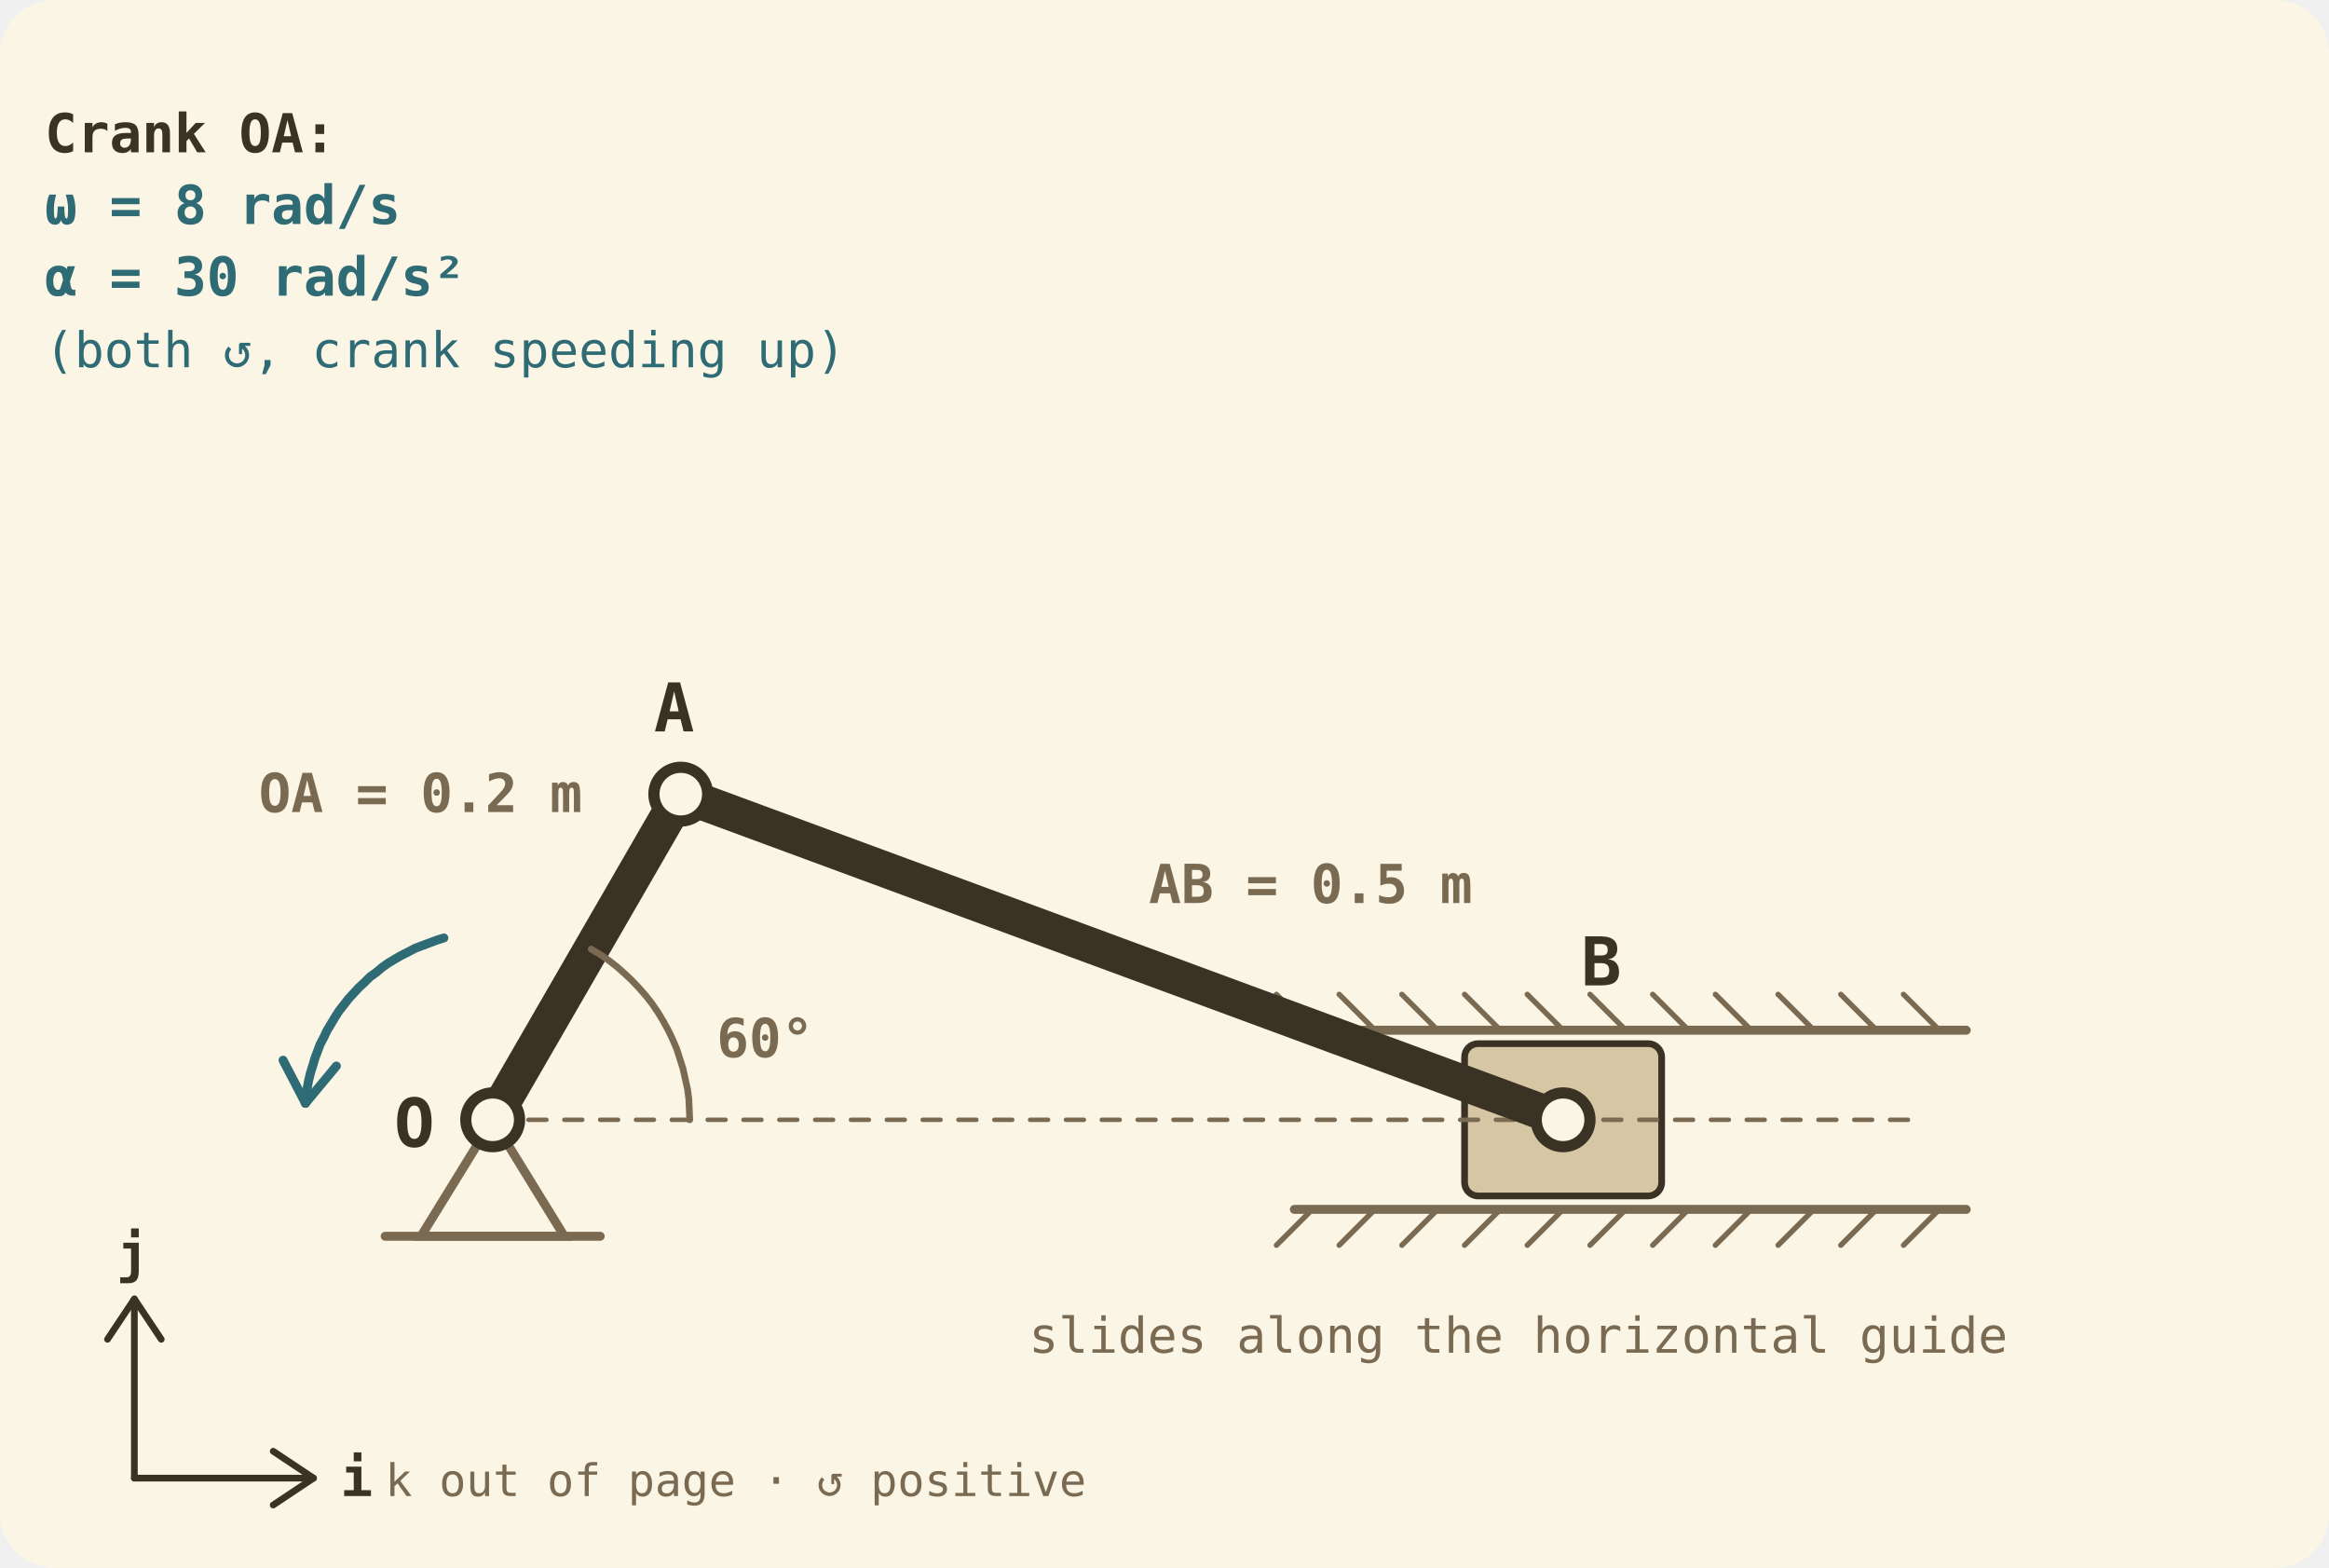
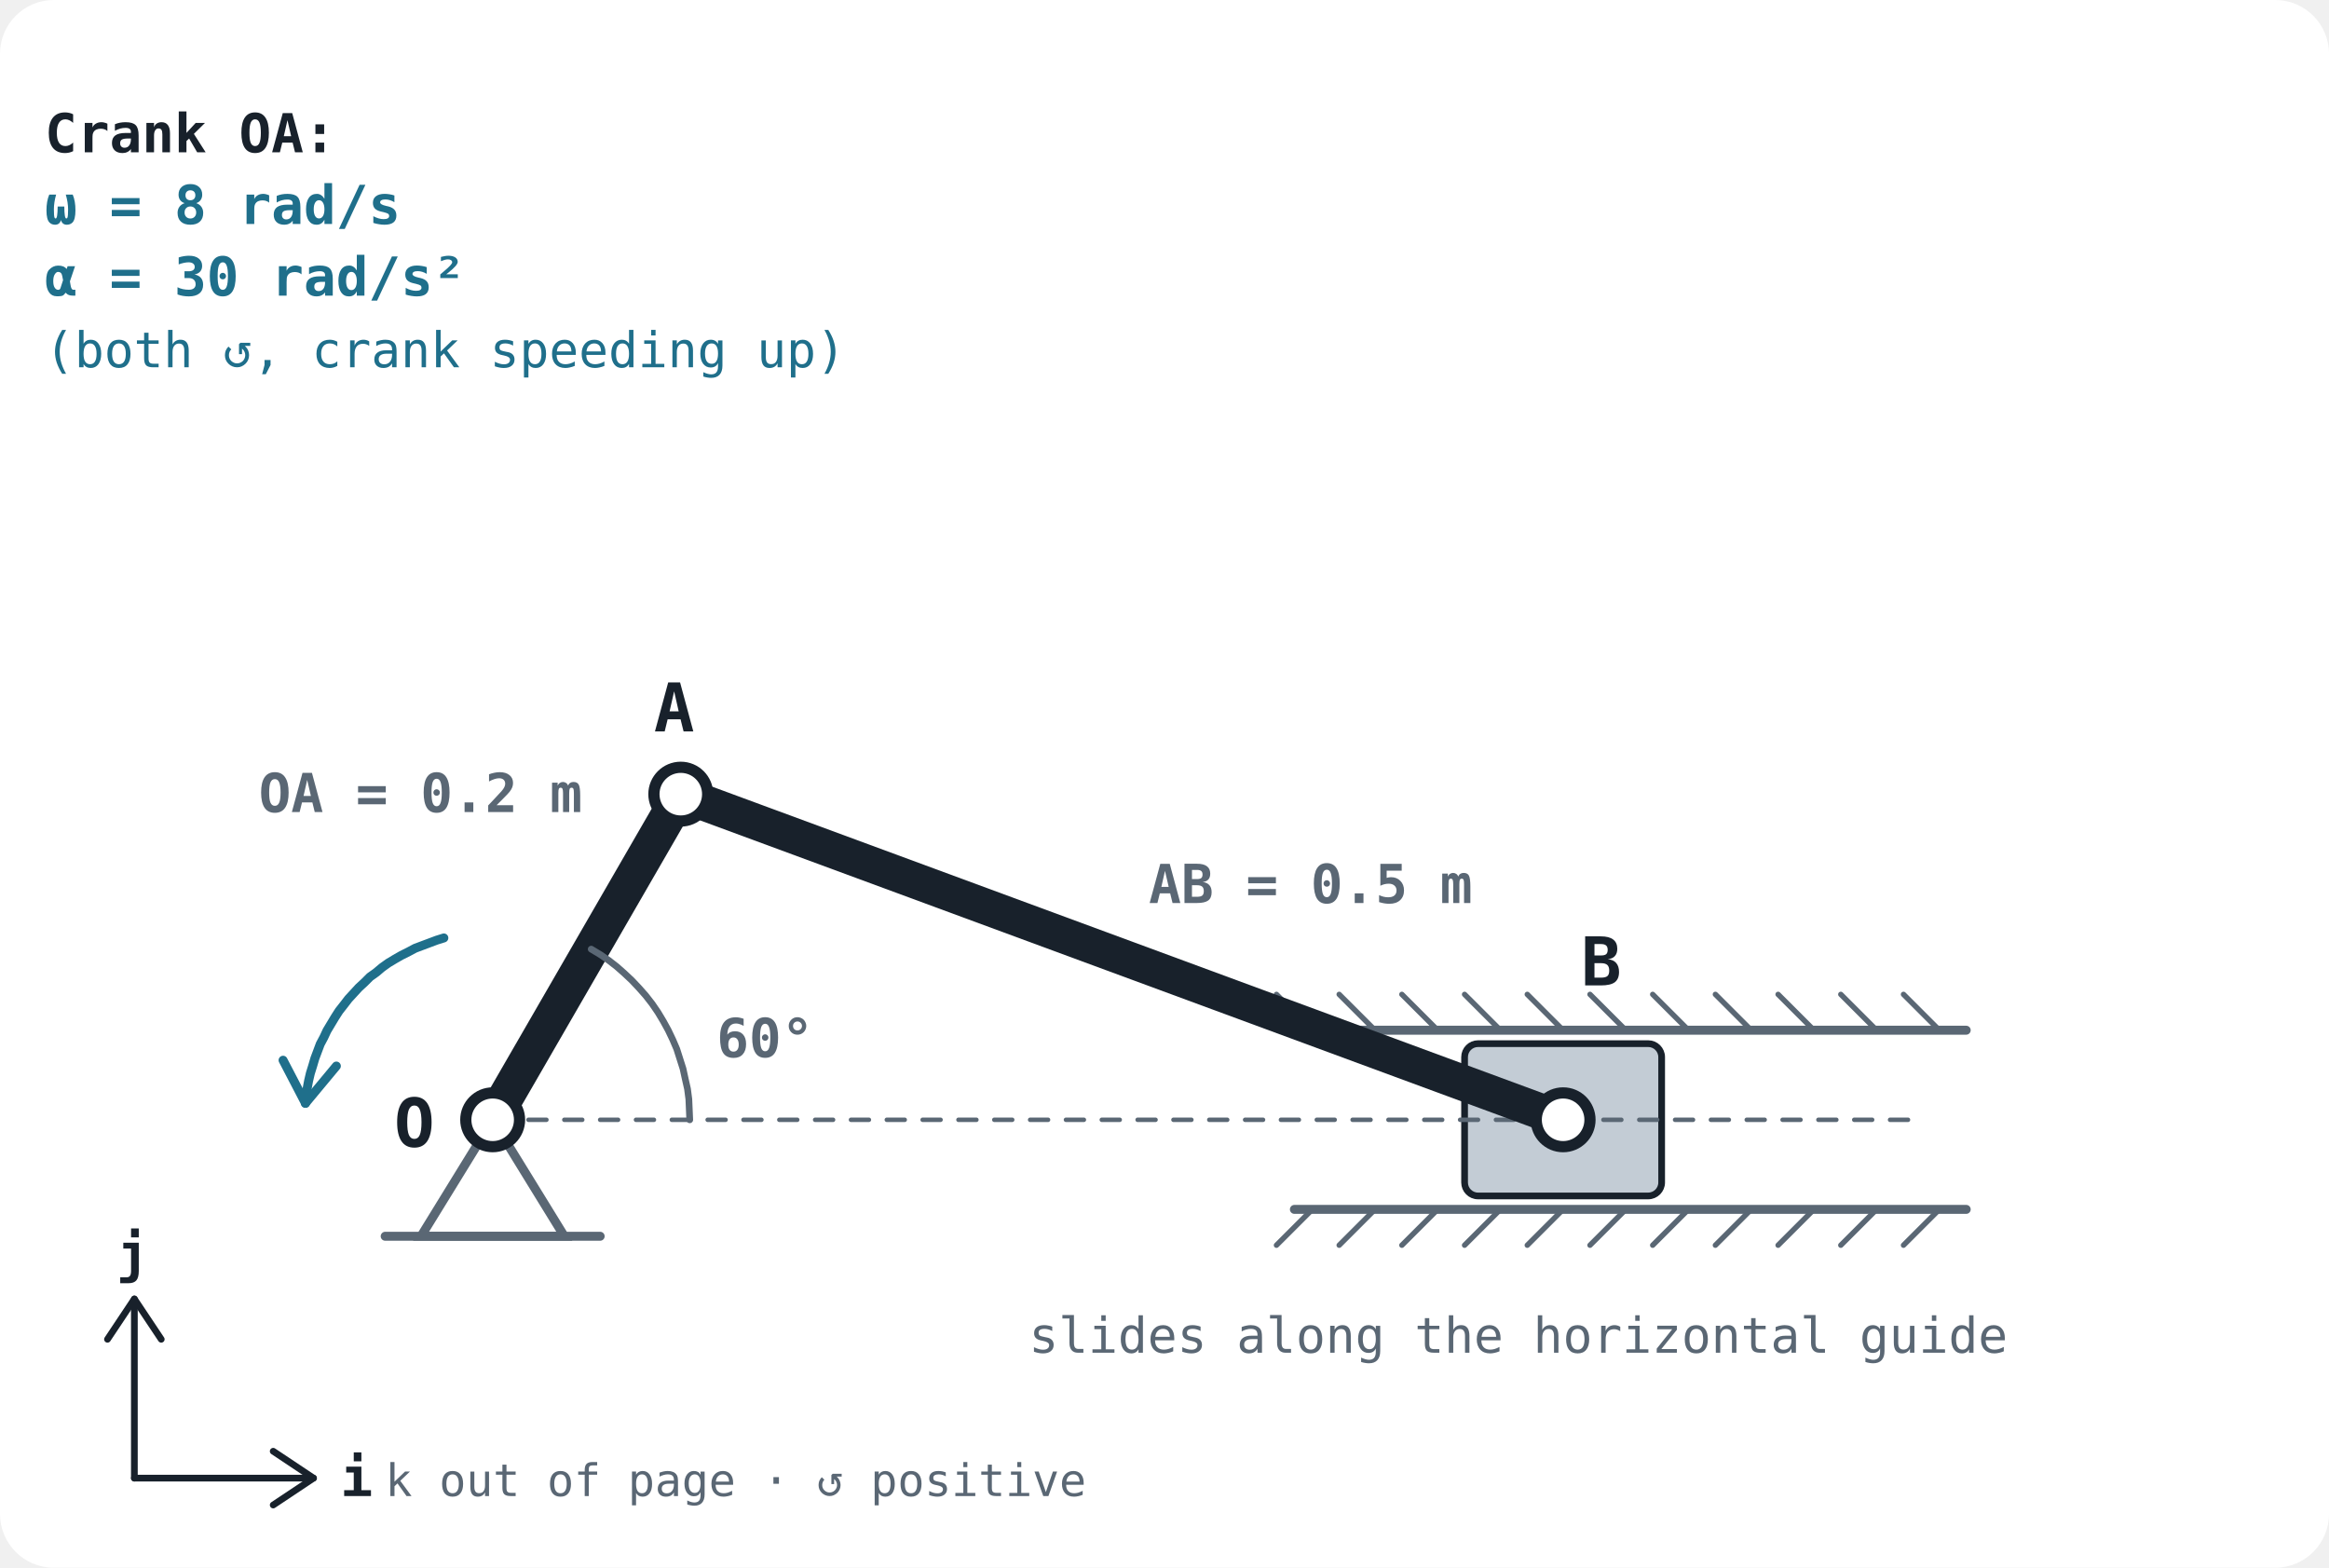
<svg xmlns="http://www.w3.org/2000/svg" viewBox="0 0 520 350" width="520" height="350">
-   <rect width="520" height="350" rx="12" fill="#fbf5e6" />
-   <polyline points="289.0,270.0 439.0,270.0" fill="none" stroke="#7a6a52" stroke-width="2" stroke-linecap="round" stroke-linejoin="round" />
-   <polyline points="289.0,230.0 439.0,230.0" fill="none" stroke="#7a6a52" stroke-width="2" stroke-linecap="round" stroke-linejoin="round" />
-   <polyline points="293.0,270.0 285.0,278.0" fill="none" stroke="#7a6a52" stroke-width="1.2" stroke-linecap="round" stroke-linejoin="round" />
-   <polyline points="293.0,230.0 285.0,222.0" fill="none" stroke="#7a6a52" stroke-width="1.2" stroke-linecap="round" stroke-linejoin="round" />
-   <polyline points="307.0,270.0 299.0,278.0" fill="none" stroke="#7a6a52" stroke-width="1.2" stroke-linecap="round" stroke-linejoin="round" />
-   <polyline points="307.0,230.0 299.0,222.0" fill="none" stroke="#7a6a52" stroke-width="1.2" stroke-linecap="round" stroke-linejoin="round" />
-   <polyline points="321.0,270.0 313.0,278.0" fill="none" stroke="#7a6a52" stroke-width="1.2" stroke-linecap="round" stroke-linejoin="round" />
-   <polyline points="321.0,230.0 313.0,222.0" fill="none" stroke="#7a6a52" stroke-width="1.2" stroke-linecap="round" stroke-linejoin="round" />
-   <polyline points="335.0,270.0 327.0,278.0" fill="none" stroke="#7a6a52" stroke-width="1.2" stroke-linecap="round" stroke-linejoin="round" />
-   <polyline points="335.0,230.0 327.0,222.0" fill="none" stroke="#7a6a52" stroke-width="1.2" stroke-linecap="round" stroke-linejoin="round" />
-   <polyline points="349.0,270.0 341.0,278.0" fill="none" stroke="#7a6a52" stroke-width="1.2" stroke-linecap="round" stroke-linejoin="round" />
-   <polyline points="349.0,230.0 341.0,222.0" fill="none" stroke="#7a6a52" stroke-width="1.2" stroke-linecap="round" stroke-linejoin="round" />
-   <polyline points="363.0,270.0 355.0,278.0" fill="none" stroke="#7a6a52" stroke-width="1.2" stroke-linecap="round" stroke-linejoin="round" />
-   <polyline points="363.0,230.0 355.0,222.0" fill="none" stroke="#7a6a52" stroke-width="1.2" stroke-linecap="round" stroke-linejoin="round" />
-   <polyline points="377.0,270.0 369.0,278.0" fill="none" stroke="#7a6a52" stroke-width="1.2" stroke-linecap="round" stroke-linejoin="round" />
-   <polyline points="377.0,230.0 369.0,222.0" fill="none" stroke="#7a6a52" stroke-width="1.2" stroke-linecap="round" stroke-linejoin="round" />
-   <polyline points="391.0,270.0 383.0,278.0" fill="none" stroke="#7a6a52" stroke-width="1.2" stroke-linecap="round" stroke-linejoin="round" />
-   <polyline points="391.0,230.0 383.0,222.0" fill="none" stroke="#7a6a52" stroke-width="1.2" stroke-linecap="round" stroke-linejoin="round" />
-   <polyline points="405.0,270.0 397.0,278.0" fill="none" stroke="#7a6a52" stroke-width="1.2" stroke-linecap="round" stroke-linejoin="round" />
-   <polyline points="405.0,230.0 397.0,222.0" fill="none" stroke="#7a6a52" stroke-width="1.2" stroke-linecap="round" stroke-linejoin="round" />
-   <polyline points="419.0,270.0 411.0,278.0" fill="none" stroke="#7a6a52" stroke-width="1.2" stroke-linecap="round" stroke-linejoin="round" />
-   <polyline points="419.0,230.0 411.0,222.0" fill="none" stroke="#7a6a52" stroke-width="1.2" stroke-linecap="round" stroke-linejoin="round" />
-   <polyline points="433.0,270.0 425.0,278.0" fill="none" stroke="#7a6a52" stroke-width="1.2" stroke-linecap="round" stroke-linejoin="round" />
-   <polyline points="433.0,230.0 425.0,222.0" fill="none" stroke="#7a6a52" stroke-width="1.2" stroke-linecap="round" stroke-linejoin="round" />
-   <rect x="327.0" y="233.0" width="44" height="34" rx="3" fill="#d6c6a4" stroke="#3b3226" stroke-width="1.5" />
-   <polygon points="110,250 94,276 126,276" fill="#fbf5e6" stroke="#7a6a52" stroke-width="2" />
-   <polyline points="86.0,276.0 134.0,276.0" fill="none" stroke="#7a6a52" stroke-width="2" stroke-linecap="round" stroke-linejoin="round" />
-   <polyline points="110.0,250.0 429.0,250.0" fill="none" stroke="#7a6a52" stroke-width="1" stroke-linecap="round" stroke-linejoin="round" stroke-dasharray="4 4" />
-   <polyline points="110.0,250.0 152.0,177.3" fill="none" stroke="#3b3226" stroke-width="8" stroke-linecap="round" stroke-linejoin="round" />
-   <polyline points="152.0,177.3 349.0,250.0" fill="none" stroke="#3b3226" stroke-width="8" stroke-linecap="round" stroke-linejoin="round" />
-   <circle cx="110.0" cy="250.0" r="6" fill="#fbf5e6" stroke="#3b3226" stroke-width="2.5" />
-   <circle cx="152.0" cy="177.3" r="6" fill="#fbf5e6" stroke="#3b3226" stroke-width="2.5" />
-   <circle cx="349.0" cy="250.0" r="6" fill="#fbf5e6" stroke="#3b3226" stroke-width="2.5" />
-   <text x="88.0" y="256.0" font-family="JetBrains Mono, monospace" font-size="15" font-weight="600" fill="#3b3226" text-anchor="start">O</text>
-   <text x="146.0" y="163.3" font-family="JetBrains Mono, monospace" font-size="15" font-weight="600" fill="#3b3226" text-anchor="start">A</text>
-   <text x="353.0" y="220.0" font-family="JetBrains Mono, monospace" font-size="15" font-weight="600" fill="#3b3226" text-anchor="start">B</text>
-   <polyline points="154.0,250.0 153.9,247.7 153.8,245.4 153.5,243.1 153.0,240.9 152.5,238.6 151.8,236.4 151.1,234.2 150.2,232.1 149.2,230.0 148.1,228.0 146.9,226.0 145.6,224.1 144.2,222.3 142.7,220.6 141.1,218.9 139.4,217.3 137.7,215.8 135.9,214.4 134.0,213.1 132.0,211.9" fill="none" stroke="#7a6a52" stroke-width="1.5" stroke-linecap="round" stroke-linejoin="round" />
-   <text x="160.0" y="236.0" font-family="JetBrains Mono, monospace" font-size="12" font-weight="600" fill="#7a6a52" text-anchor="start">60°</text>
-   <polyline points="99.1,209.4 97.5,209.9 95.9,210.5 94.3,211.1 92.7,211.7 91.2,212.5 89.6,213.3 88.2,214.1 86.7,215.0 85.3,216.0 84.0,217.1 82.6,218.1 81.4,219.3 80.1,220.5 79.0,221.7 77.8,223.0 76.8,224.3 75.7,225.7 74.8,227.1 73.9,228.6 73.0,230.1 72.3,231.6 71.5,233.1 70.9,234.7 70.3,236.3 69.8,238.0 69.3,239.6 68.9,241.3 68.6,242.9 68.3,244.6 68.2,246.3" fill="none" stroke="#2f6b74" stroke-width="2" stroke-linecap="round" stroke-linejoin="round" />
-   <polyline points="68.3,244.6 68.2,246.3" fill="none" stroke="#2f6b74" stroke-width="2" stroke-linecap="round" stroke-linejoin="round" />
-   <polyline points="63.2,236.7 68.2,246.3 75.1,238.0" fill="none" stroke="#2f6b74" stroke-width="2" stroke-linecap="round" stroke-linejoin="round" />
-   <text x="10.0" y="34.0" font-family="JetBrains Mono, monospace" font-size="12" font-weight="600" fill="#3b3226" text-anchor="start">Crank OA:</text>
-   <text x="10.0" y="50.0" font-family="JetBrains Mono, monospace" font-size="12" font-weight="600" fill="#2f6b74" text-anchor="start">ω = 8 rad/s</text>
-   <text x="10.0" y="66.0" font-family="JetBrains Mono, monospace" font-size="12" font-weight="600" fill="#2f6b74" text-anchor="start">α = 30 rad/s²</text>
-   <text x="10.0" y="82.0" font-family="JetBrains Mono, monospace" font-size="11" font-weight="400" fill="#2f6b74" text-anchor="start">(both ↺, crank speeding up)</text>
-   <text x="130.0" y="181.3" font-family="JetBrains Mono, monospace" font-size="12" font-weight="600" fill="#7a6a52" text-anchor="end">OA = 0.2 m</text>
-   <text x="256.5" y="201.6" font-family="JetBrains Mono, monospace" font-size="12" font-weight="600" fill="#7a6a52" text-anchor="start">AB = 0.5 m</text>
-   <text x="339.0" y="302.0" font-family="JetBrains Mono, monospace" font-size="11" font-weight="400" fill="#7a6a52" text-anchor="middle">slides along the horizontal guide</text>
-   <polyline points="30.0,330.0 70.0,330.0" fill="none" stroke="#3b3226" stroke-width="1.5" stroke-linecap="round" stroke-linejoin="round" />
-   <polyline points="61.0,336.0 70.0,330.0 61.0,324.0" fill="none" stroke="#3b3226" stroke-width="1.5" stroke-linecap="round" stroke-linejoin="round" />
-   <polyline points="30.0,330.0 30.0,290.0" fill="none" stroke="#3b3226" stroke-width="1.5" stroke-linecap="round" stroke-linejoin="round" />
-   <polyline points="36.0,299.0 30.0,290.0 24.0,299.0" fill="none" stroke="#3b3226" stroke-width="1.5" stroke-linecap="round" stroke-linejoin="round" />
-   <text x="76.0" y="334.0" font-family="JetBrains Mono, monospace" font-size="12" font-weight="600" fill="#3b3226" text-anchor="start">i</text>
-   <text x="26.0" y="284.0" font-family="JetBrains Mono, monospace" font-size="12" font-weight="600" fill="#3b3226" text-anchor="start">j</text>
-   <text x="86.0" y="334.0" font-family="JetBrains Mono, monospace" font-size="10" font-weight="400" fill="#7a6a52" text-anchor="start">k out of page · ↺ positive</text>
+   <rect width="520" height="350" rx="12" fill="#ffffff" />
+   <polyline points="289.0,270.0 439.0,270.0" fill="none" stroke="#5a6774" stroke-width="2" stroke-linecap="round" stroke-linejoin="round" />
+   <polyline points="289.0,230.0 439.0,230.0" fill="none" stroke="#5a6774" stroke-width="2" stroke-linecap="round" stroke-linejoin="round" />
+   <polyline points="293.0,270.0 285.0,278.0" fill="none" stroke="#5a6774" stroke-width="1.2" stroke-linecap="round" stroke-linejoin="round" />
+   <polyline points="293.0,230.0 285.0,222.0" fill="none" stroke="#5a6774" stroke-width="1.2" stroke-linecap="round" stroke-linejoin="round" />
+   <polyline points="307.0,270.0 299.0,278.0" fill="none" stroke="#5a6774" stroke-width="1.2" stroke-linecap="round" stroke-linejoin="round" />
+   <polyline points="307.0,230.0 299.0,222.0" fill="none" stroke="#5a6774" stroke-width="1.2" stroke-linecap="round" stroke-linejoin="round" />
+   <polyline points="321.0,270.0 313.0,278.0" fill="none" stroke="#5a6774" stroke-width="1.2" stroke-linecap="round" stroke-linejoin="round" />
+   <polyline points="321.0,230.0 313.0,222.0" fill="none" stroke="#5a6774" stroke-width="1.2" stroke-linecap="round" stroke-linejoin="round" />
+   <polyline points="335.0,270.0 327.0,278.0" fill="none" stroke="#5a6774" stroke-width="1.2" stroke-linecap="round" stroke-linejoin="round" />
+   <polyline points="335.0,230.0 327.0,222.0" fill="none" stroke="#5a6774" stroke-width="1.2" stroke-linecap="round" stroke-linejoin="round" />
+   <polyline points="349.0,270.0 341.0,278.0" fill="none" stroke="#5a6774" stroke-width="1.2" stroke-linecap="round" stroke-linejoin="round" />
+   <polyline points="349.0,230.0 341.0,222.0" fill="none" stroke="#5a6774" stroke-width="1.2" stroke-linecap="round" stroke-linejoin="round" />
+   <polyline points="363.0,270.0 355.0,278.0" fill="none" stroke="#5a6774" stroke-width="1.2" stroke-linecap="round" stroke-linejoin="round" />
+   <polyline points="363.0,230.0 355.0,222.0" fill="none" stroke="#5a6774" stroke-width="1.2" stroke-linecap="round" stroke-linejoin="round" />
+   <polyline points="377.0,270.0 369.0,278.0" fill="none" stroke="#5a6774" stroke-width="1.2" stroke-linecap="round" stroke-linejoin="round" />
+   <polyline points="377.0,230.0 369.0,222.0" fill="none" stroke="#5a6774" stroke-width="1.2" stroke-linecap="round" stroke-linejoin="round" />
+   <polyline points="391.0,270.0 383.0,278.0" fill="none" stroke="#5a6774" stroke-width="1.2" stroke-linecap="round" stroke-linejoin="round" />
+   <polyline points="391.0,230.0 383.0,222.0" fill="none" stroke="#5a6774" stroke-width="1.2" stroke-linecap="round" stroke-linejoin="round" />
+   <polyline points="405.0,270.0 397.0,278.0" fill="none" stroke="#5a6774" stroke-width="1.2" stroke-linecap="round" stroke-linejoin="round" />
+   <polyline points="405.0,230.0 397.0,222.0" fill="none" stroke="#5a6774" stroke-width="1.2" stroke-linecap="round" stroke-linejoin="round" />
+   <polyline points="419.0,270.0 411.0,278.0" fill="none" stroke="#5a6774" stroke-width="1.2" stroke-linecap="round" stroke-linejoin="round" />
+   <polyline points="419.0,230.0 411.0,222.0" fill="none" stroke="#5a6774" stroke-width="1.2" stroke-linecap="round" stroke-linejoin="round" />
+   <polyline points="433.0,270.0 425.0,278.0" fill="none" stroke="#5a6774" stroke-width="1.2" stroke-linecap="round" stroke-linejoin="round" />
+   <polyline points="433.0,230.0 425.0,222.0" fill="none" stroke="#5a6774" stroke-width="1.2" stroke-linecap="round" stroke-linejoin="round" />
+   <rect x="327.0" y="233.0" width="44" height="34" rx="3" fill="#c3ccd5" stroke="#18212b" stroke-width="1.5" />
+   <polygon points="110,250 94,276 126,276" fill="#ffffff" stroke="#5a6774" stroke-width="2" />
+   <polyline points="86.0,276.0 134.0,276.0" fill="none" stroke="#5a6774" stroke-width="2" stroke-linecap="round" stroke-linejoin="round" />
+   <polyline points="110.0,250.0 429.0,250.0" fill="none" stroke="#5a6774" stroke-width="1" stroke-linecap="round" stroke-linejoin="round" stroke-dasharray="4 4" />
+   <polyline points="110.0,250.0 152.0,177.3" fill="none" stroke="#18212b" stroke-width="8" stroke-linecap="round" stroke-linejoin="round" />
+   <polyline points="152.0,177.3 349.0,250.0" fill="none" stroke="#18212b" stroke-width="8" stroke-linecap="round" stroke-linejoin="round" />
+   <circle cx="110.0" cy="250.0" r="6" fill="#ffffff" stroke="#18212b" stroke-width="2.5" />
+   <circle cx="152.0" cy="177.3" r="6" fill="#ffffff" stroke="#18212b" stroke-width="2.5" />
+   <circle cx="349.0" cy="250.0" r="6" fill="#ffffff" stroke="#18212b" stroke-width="2.5" />
+   <text x="88.0" y="256.0" font-family="JetBrains Mono, monospace" font-size="15" font-weight="600" fill="#18212b" text-anchor="start">O</text>
+   <text x="146.0" y="163.3" font-family="JetBrains Mono, monospace" font-size="15" font-weight="600" fill="#18212b" text-anchor="start">A</text>
+   <text x="353.0" y="220.0" font-family="JetBrains Mono, monospace" font-size="15" font-weight="600" fill="#18212b" text-anchor="start">B</text>
+   <polyline points="154.0,250.0 153.9,247.7 153.8,245.4 153.5,243.1 153.0,240.9 152.5,238.6 151.8,236.4 151.1,234.2 150.2,232.1 149.2,230.0 148.1,228.0 146.9,226.0 145.6,224.1 144.2,222.3 142.7,220.6 141.1,218.9 139.4,217.3 137.7,215.8 135.9,214.4 134.0,213.1 132.0,211.9" fill="none" stroke="#5a6774" stroke-width="1.5" stroke-linecap="round" stroke-linejoin="round" />
+   <text x="160.0" y="236.0" font-family="JetBrains Mono, monospace" font-size="12" font-weight="600" fill="#5a6774" text-anchor="start">60°</text>
+   <polyline points="99.1,209.4 97.5,209.9 95.9,210.5 94.3,211.1 92.7,211.7 91.2,212.5 89.6,213.3 88.2,214.1 86.7,215.0 85.3,216.0 84.0,217.1 82.6,218.1 81.4,219.3 80.1,220.5 79.0,221.7 77.8,223.0 76.8,224.3 75.7,225.7 74.8,227.1 73.9,228.6 73.0,230.1 72.3,231.6 71.5,233.1 70.9,234.7 70.3,236.3 69.8,238.0 69.3,239.6 68.9,241.3 68.6,242.9 68.3,244.6 68.2,246.3" fill="none" stroke="#1f6f8b" stroke-width="2" stroke-linecap="round" stroke-linejoin="round" />
+   <polyline points="68.3,244.6 68.2,246.3" fill="none" stroke="#1f6f8b" stroke-width="2" stroke-linecap="round" stroke-linejoin="round" />
+   <polyline points="63.2,236.7 68.2,246.3 75.1,238.0" fill="none" stroke="#1f6f8b" stroke-width="2" stroke-linecap="round" stroke-linejoin="round" />
+   <text x="10.0" y="34.0" font-family="JetBrains Mono, monospace" font-size="12" font-weight="600" fill="#18212b" text-anchor="start">Crank OA:</text>
+   <text x="10.0" y="50.0" font-family="JetBrains Mono, monospace" font-size="12" font-weight="600" fill="#1f6f8b" text-anchor="start">ω = 8 rad/s</text>
+   <text x="10.0" y="66.0" font-family="JetBrains Mono, monospace" font-size="12" font-weight="600" fill="#1f6f8b" text-anchor="start">α = 30 rad/s²</text>
+   <text x="10.0" y="82.0" font-family="JetBrains Mono, monospace" font-size="11" font-weight="400" fill="#1f6f8b" text-anchor="start">(both ↺, crank speeding up)</text>
+   <text x="130.0" y="181.3" font-family="JetBrains Mono, monospace" font-size="12" font-weight="600" fill="#5a6774" text-anchor="end">OA = 0.2 m</text>
+   <text x="256.5" y="201.6" font-family="JetBrains Mono, monospace" font-size="12" font-weight="600" fill="#5a6774" text-anchor="start">AB = 0.5 m</text>
+   <text x="339.0" y="302.0" font-family="JetBrains Mono, monospace" font-size="11" font-weight="400" fill="#5a6774" text-anchor="middle">slides along the horizontal guide</text>
+   <polyline points="30.0,330.0 70.0,330.0" fill="none" stroke="#18212b" stroke-width="1.5" stroke-linecap="round" stroke-linejoin="round" />
+   <polyline points="61.0,336.0 70.0,330.0 61.0,324.0" fill="none" stroke="#18212b" stroke-width="1.5" stroke-linecap="round" stroke-linejoin="round" />
+   <polyline points="30.0,330.0 30.0,290.0" fill="none" stroke="#18212b" stroke-width="1.5" stroke-linecap="round" stroke-linejoin="round" />
+   <polyline points="36.0,299.0 30.0,290.0 24.0,299.0" fill="none" stroke="#18212b" stroke-width="1.5" stroke-linecap="round" stroke-linejoin="round" />
+   <text x="76.0" y="334.0" font-family="JetBrains Mono, monospace" font-size="12" font-weight="600" fill="#18212b" text-anchor="start">i</text>
+   <text x="26.0" y="284.0" font-family="JetBrains Mono, monospace" font-size="12" font-weight="600" fill="#18212b" text-anchor="start">j</text>
+   <text x="86.0" y="334.0" font-family="JetBrains Mono, monospace" font-size="10" font-weight="400" fill="#5a6774" text-anchor="start">k out of page · ↺ positive</text>
</svg>
